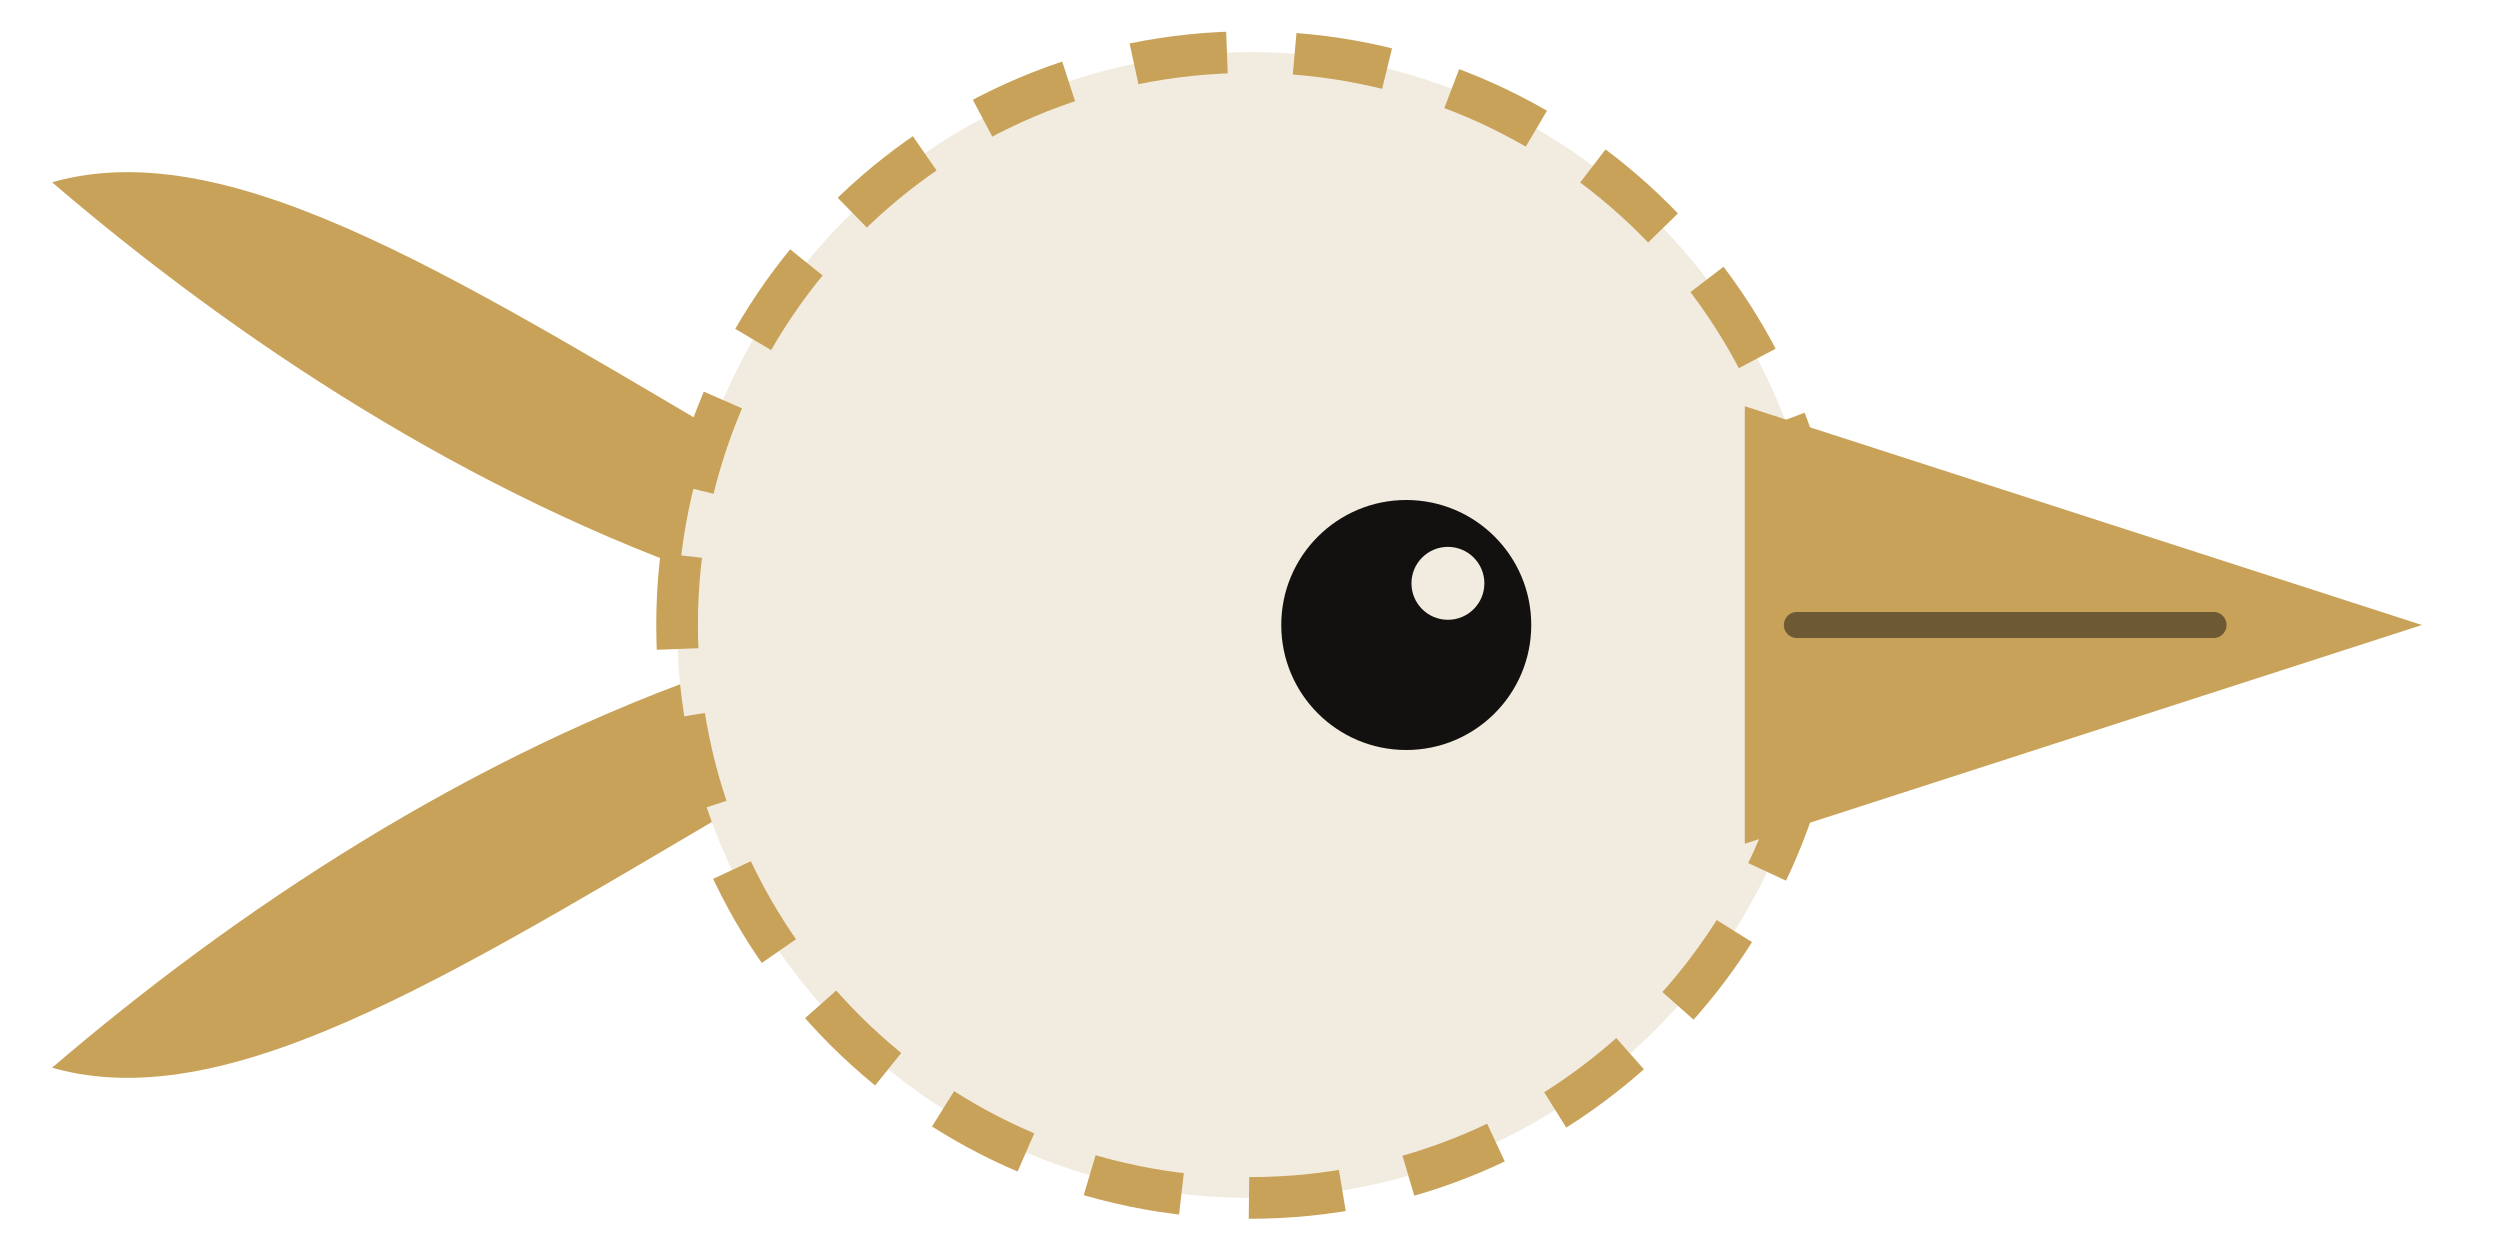
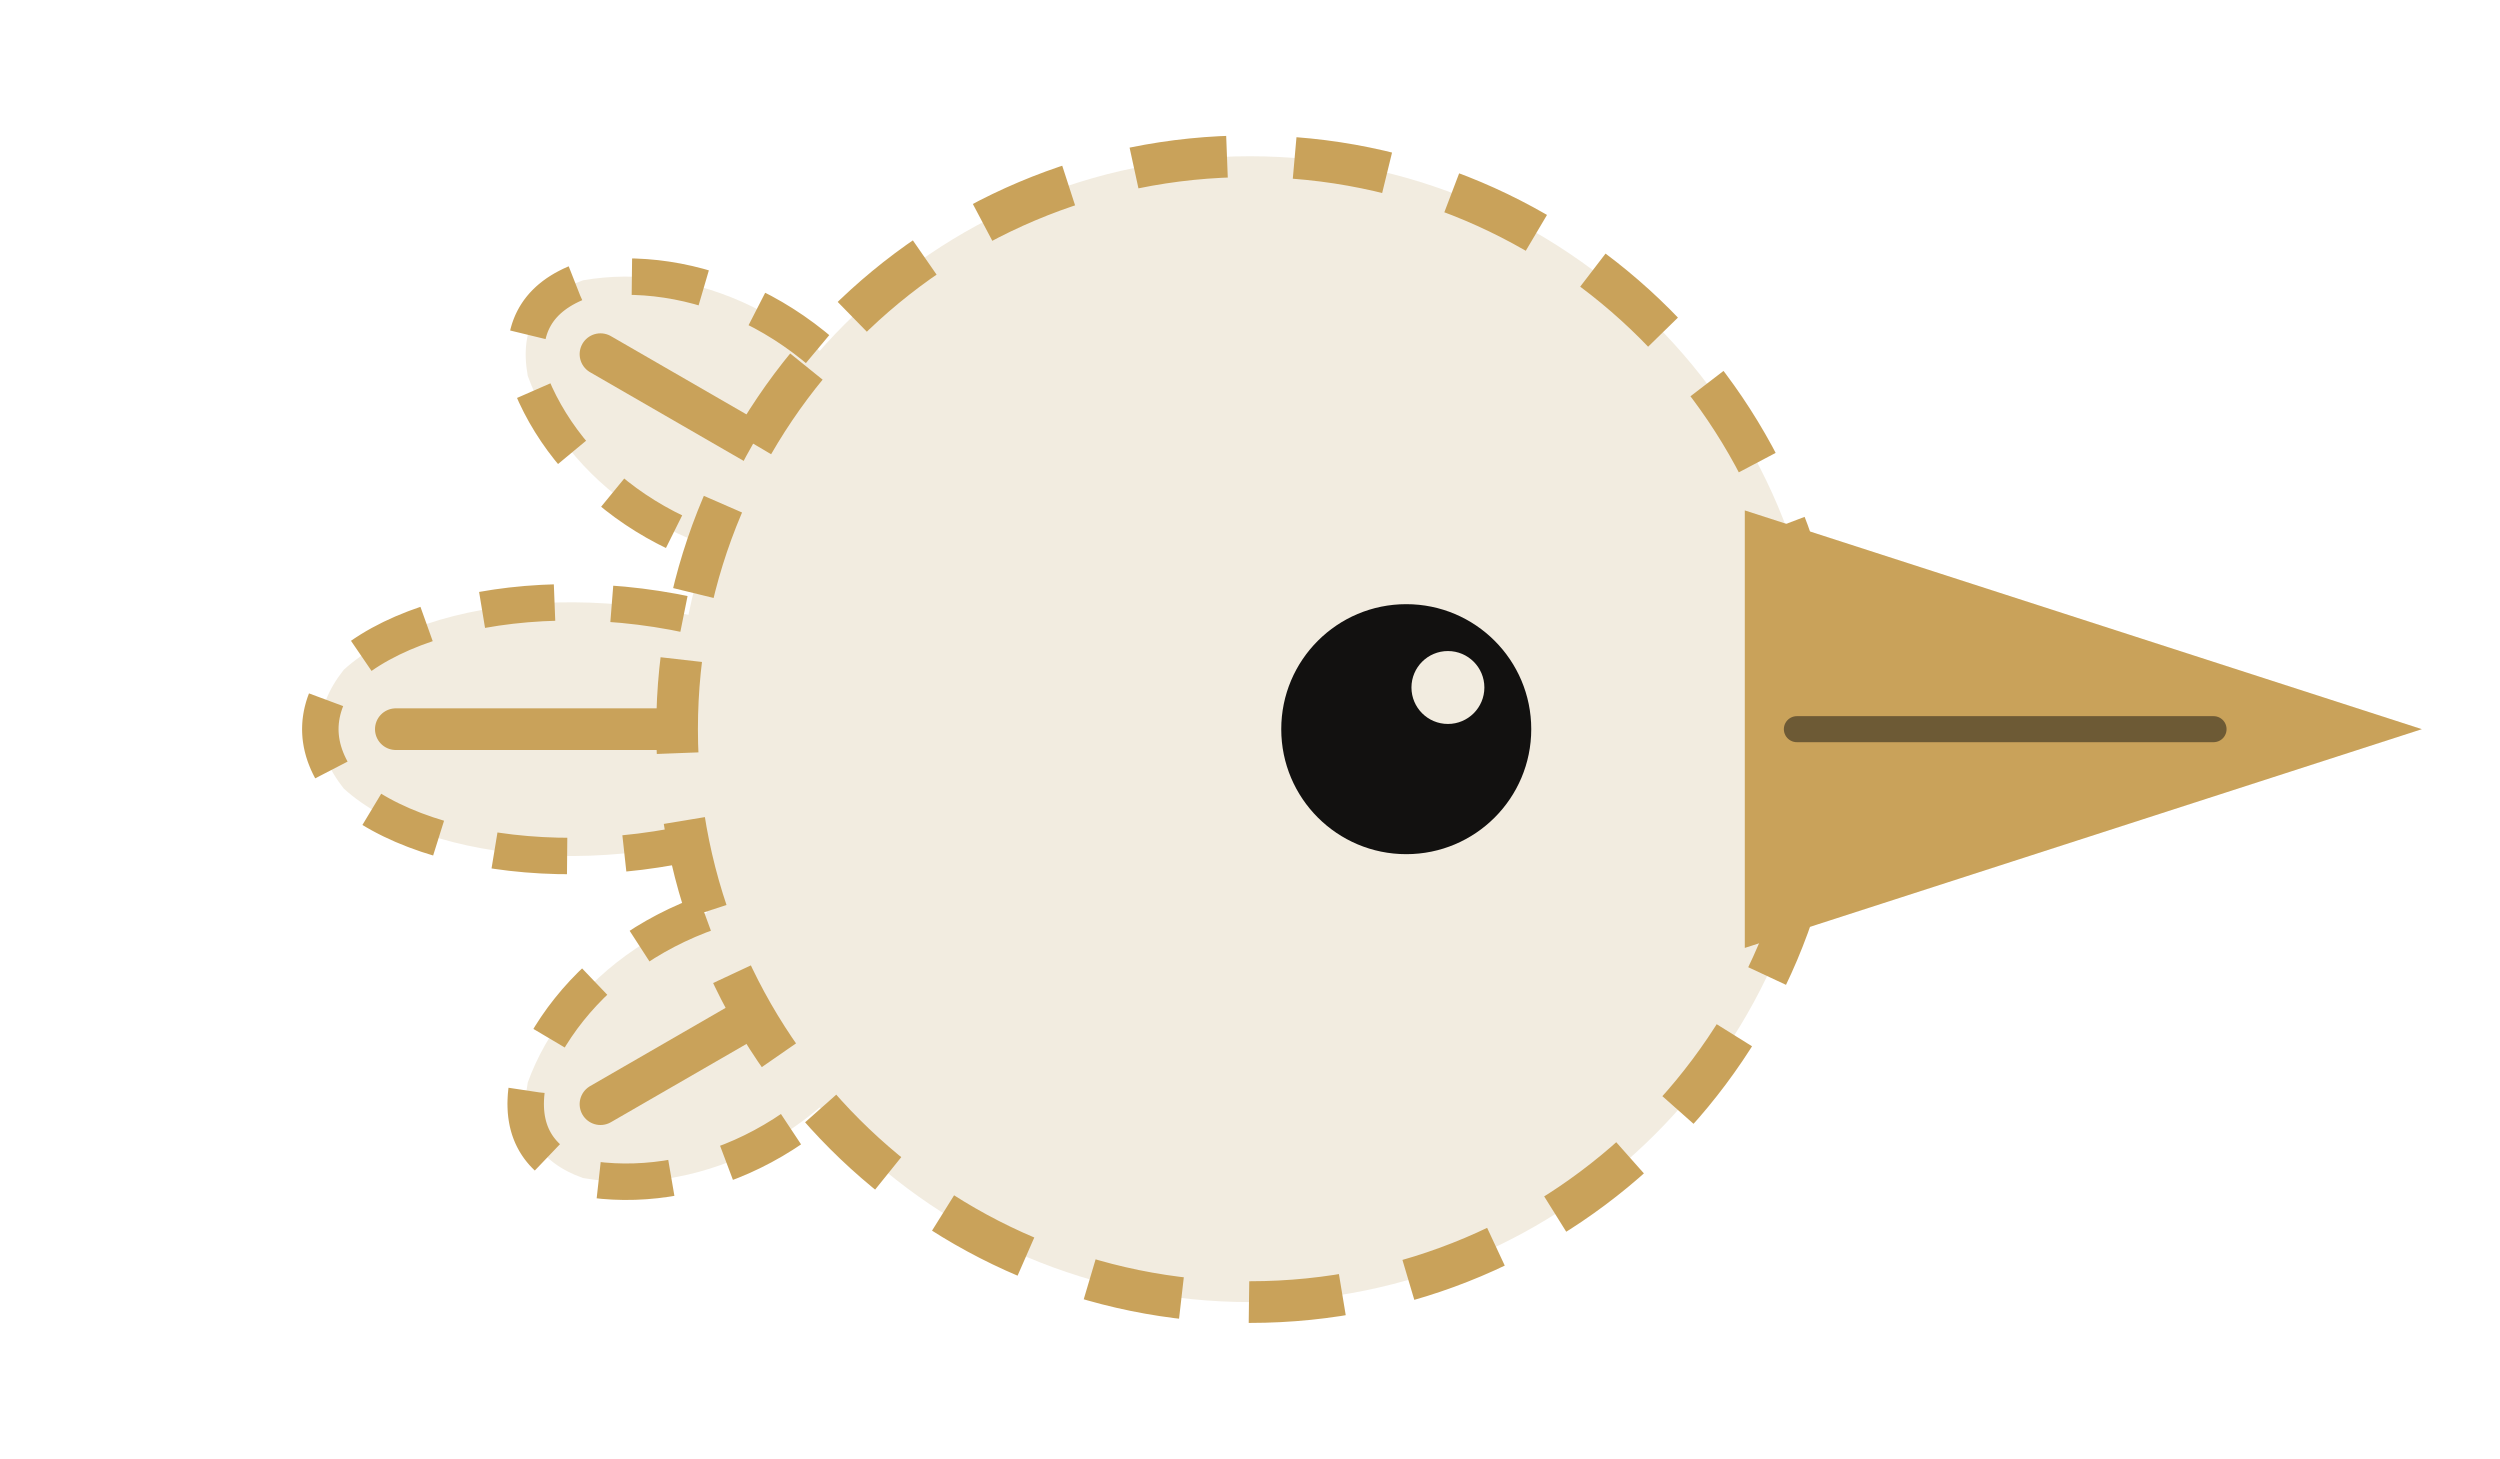
- <svg xmlns="http://www.w3.org/2000/svg" viewBox="-24 -12 48 24">
-   <g id="crest" fill="#C9A25A">
-     <path d="M-9 -3 C-15 -6.5 -19.5 -9.5 -23 -8.5 C-19.5 -5.5 -15 -2.5 -10 -0.8 Z" />
-     <path d="M-9 3 C-15 6.5 -19.5 9.5 -23 8.5 C-19.5 5.5 -15 2.5 -10 0.8 Z" />
+ <svg xmlns="http://www.w3.org/2000/svg" viewBox="-24 -14 48 28">
+   <g id="crest">
+     <g transform="rotate(-30)">
+       <path d="M-8.5 -1.32 C-11.12 -2.80 -13.80 -2.40 -15.40 -1.06 Q-16.30 0 -15.40 1.06 C-13.80 2.40 -11.12 2.80 -8.5 1.32 Z" fill="#F2ECE0" stroke="#C9A25A" stroke-width="0.7" stroke-dasharray="1.4 1.1" />
+       <path class="quill" d="M-9.0 0 L-14.40 0" fill="none" stroke="#C9A25A" stroke-width="0.8" stroke-linecap="round" />
+     </g>
+     <g transform="rotate(30)">
+       <path d="M-8.5 -1.32 C-11.12 -2.80 -13.80 -2.40 -15.40 -1.06 Q-16.30 0 -15.40 1.06 C-13.80 2.40 -11.12 2.80 -8.5 1.32 Z" fill="#F2ECE0" stroke="#C9A25A" stroke-width="0.7" stroke-dasharray="1.4 1.1" />
+       <path class="quill" d="M-9.0 0 L-14.40 0" fill="none" stroke="#C9A25A" stroke-width="0.8" stroke-linecap="round" />
+     </g>
+     <g transform="rotate(0)">
+       <path d="M-8.5 -1.43 C-11.82 -3.00 -15.80 -2.60 -17.40 -1.14 Q-18.30 0 -17.40 1.14 C-15.80 2.60 -11.82 3.00 -8.5 1.43 Z" fill="#F2ECE0" stroke="#C9A25A" stroke-width="0.7" stroke-dasharray="1.4 1.1" />
+       <path class="quill" d="M-9.0 0 L-16.40 0" fill="none" stroke="#C9A25A" stroke-width="0.8" stroke-linecap="round" />
+     </g>
  </g>
  <circle id="skull" r="11" fill="#F2ECE0" stroke="#C9A25A" stroke-width="0.8" stroke-dasharray="1.8 1.3" />
  <path id="beak" d="M9.5 -4.2 L22.5 0 L9.5 4.2 Z" fill="#C9A25A" />
  <path id="mouth" d="M10.5 0 L18.5 0" stroke="#121110" stroke-width="0.5" stroke-linecap="round" opacity="0.5" />
  <g id="eye">
    <circle cx="3" cy="0" r="2.4" fill="#121110" />
    <circle cx="3.8" cy="-0.8" r="0.7" fill="#F2ECE0" />
  </g>
</svg>
